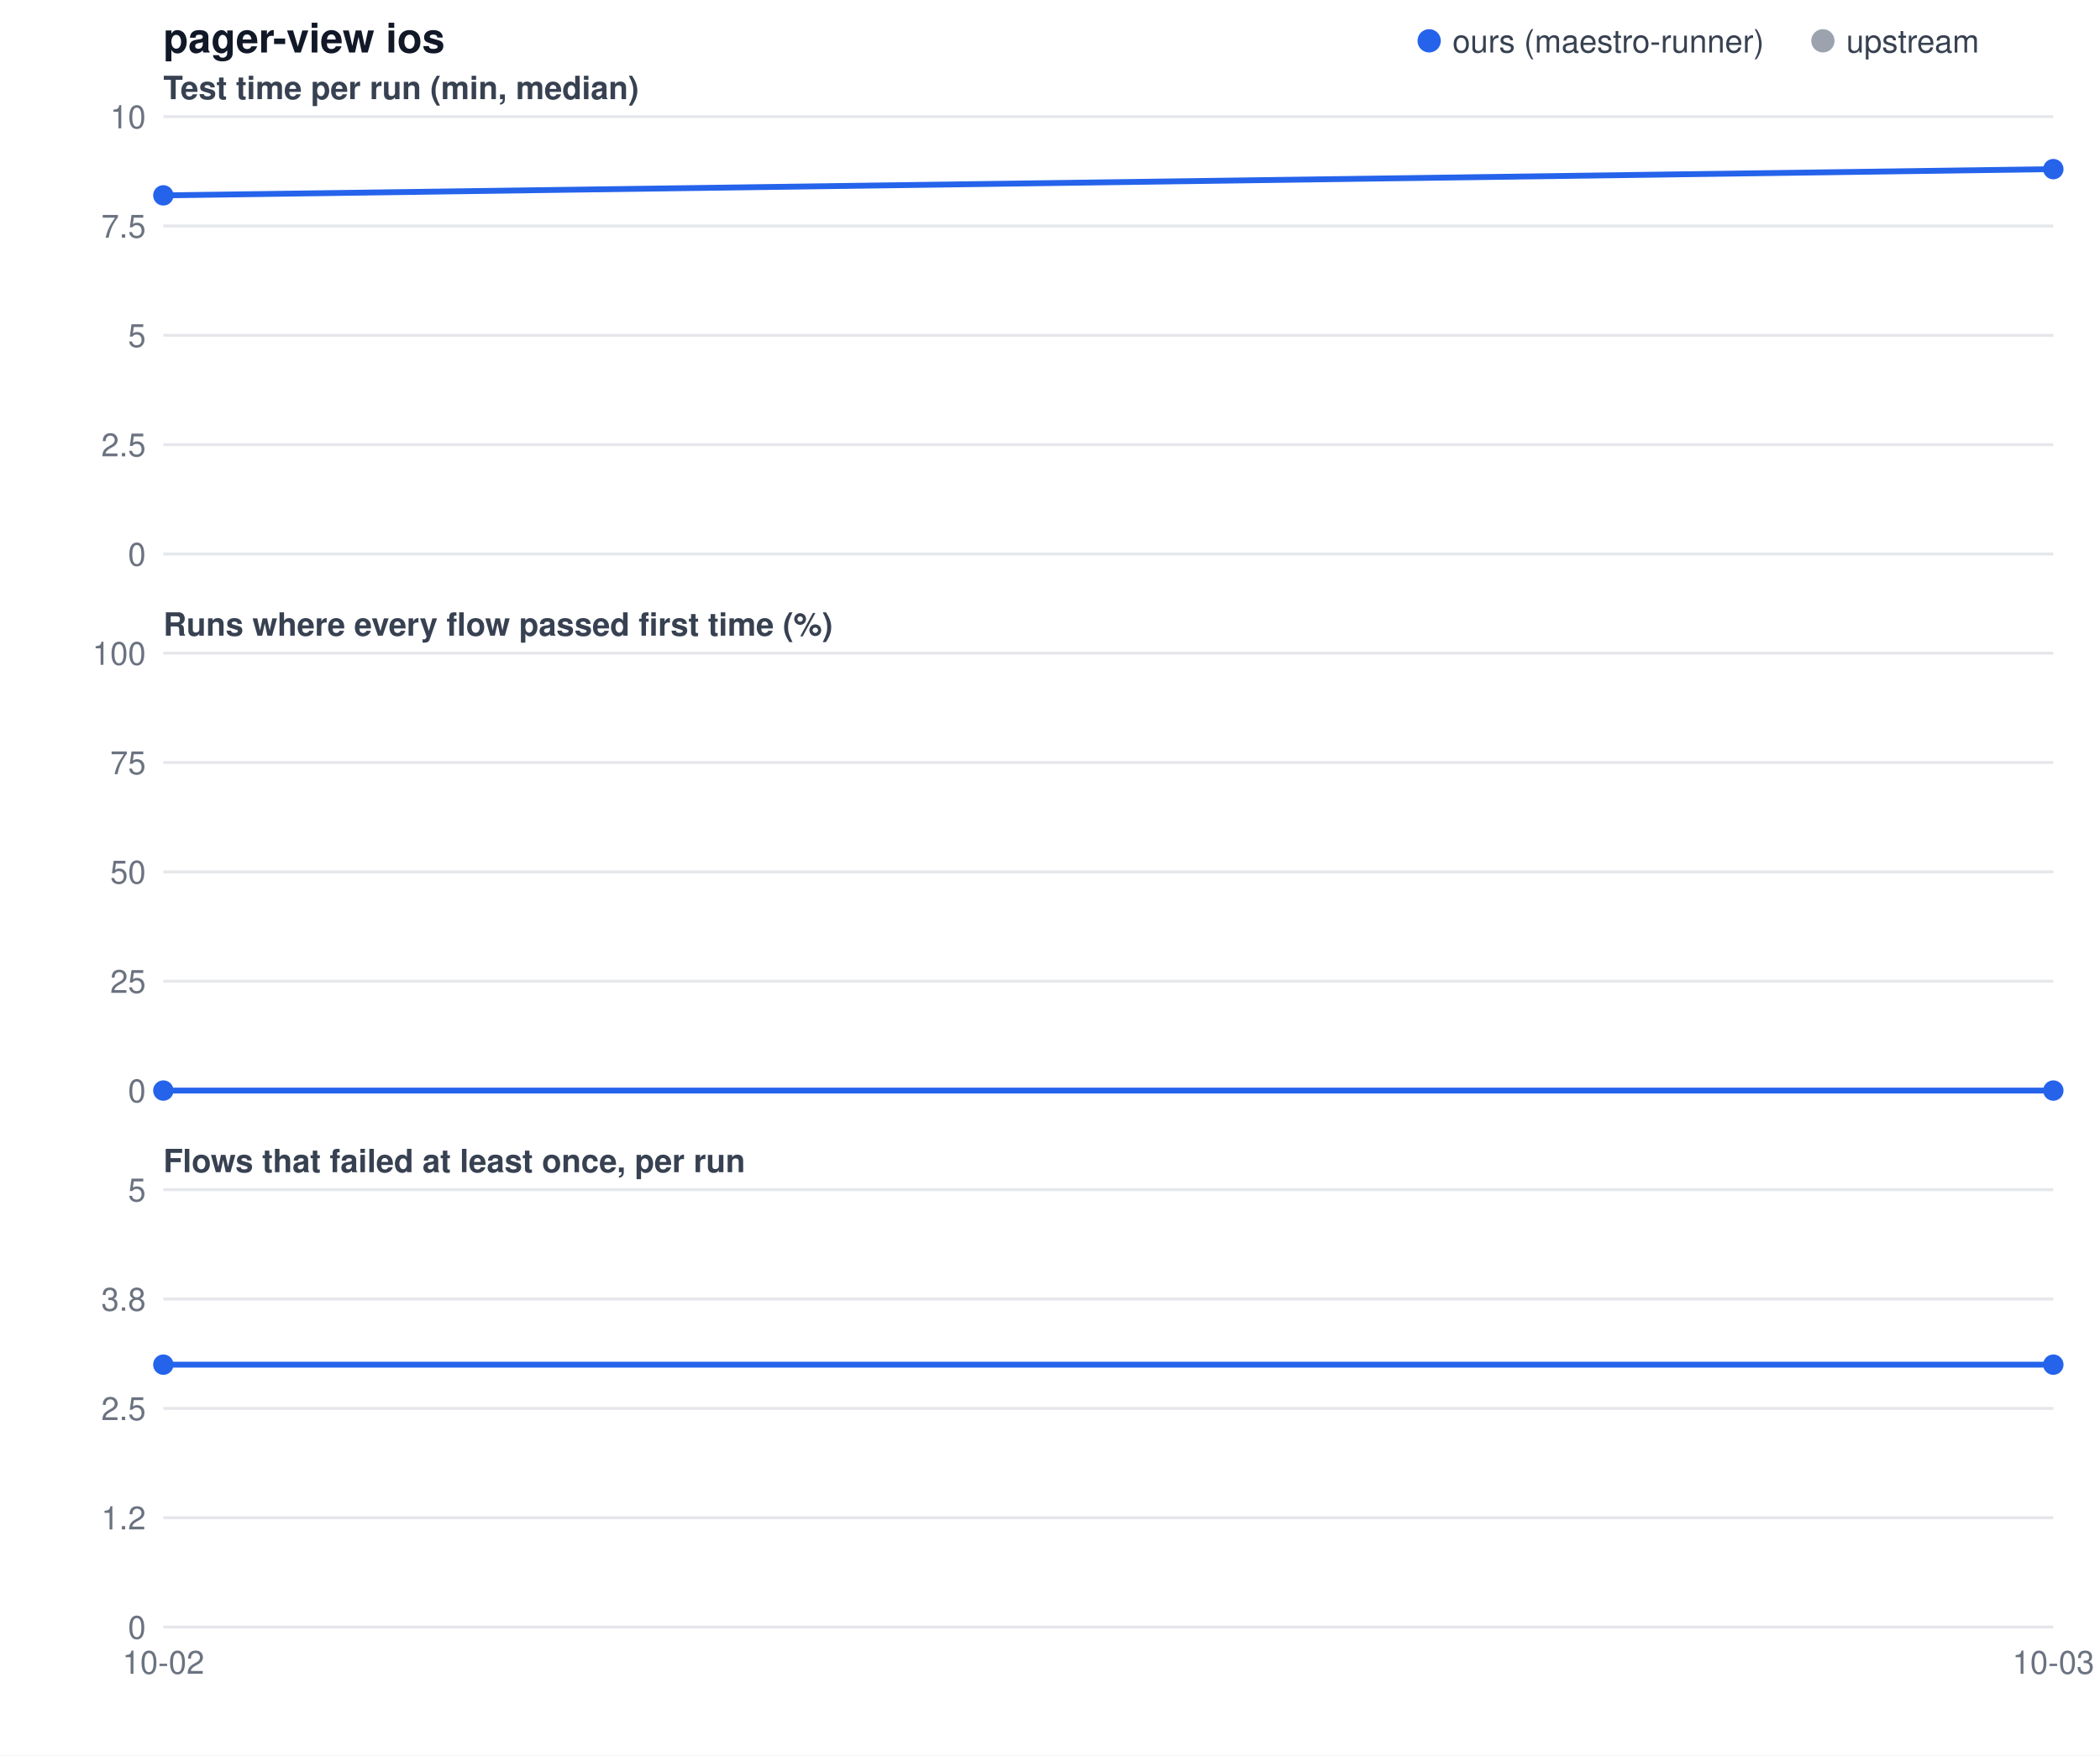
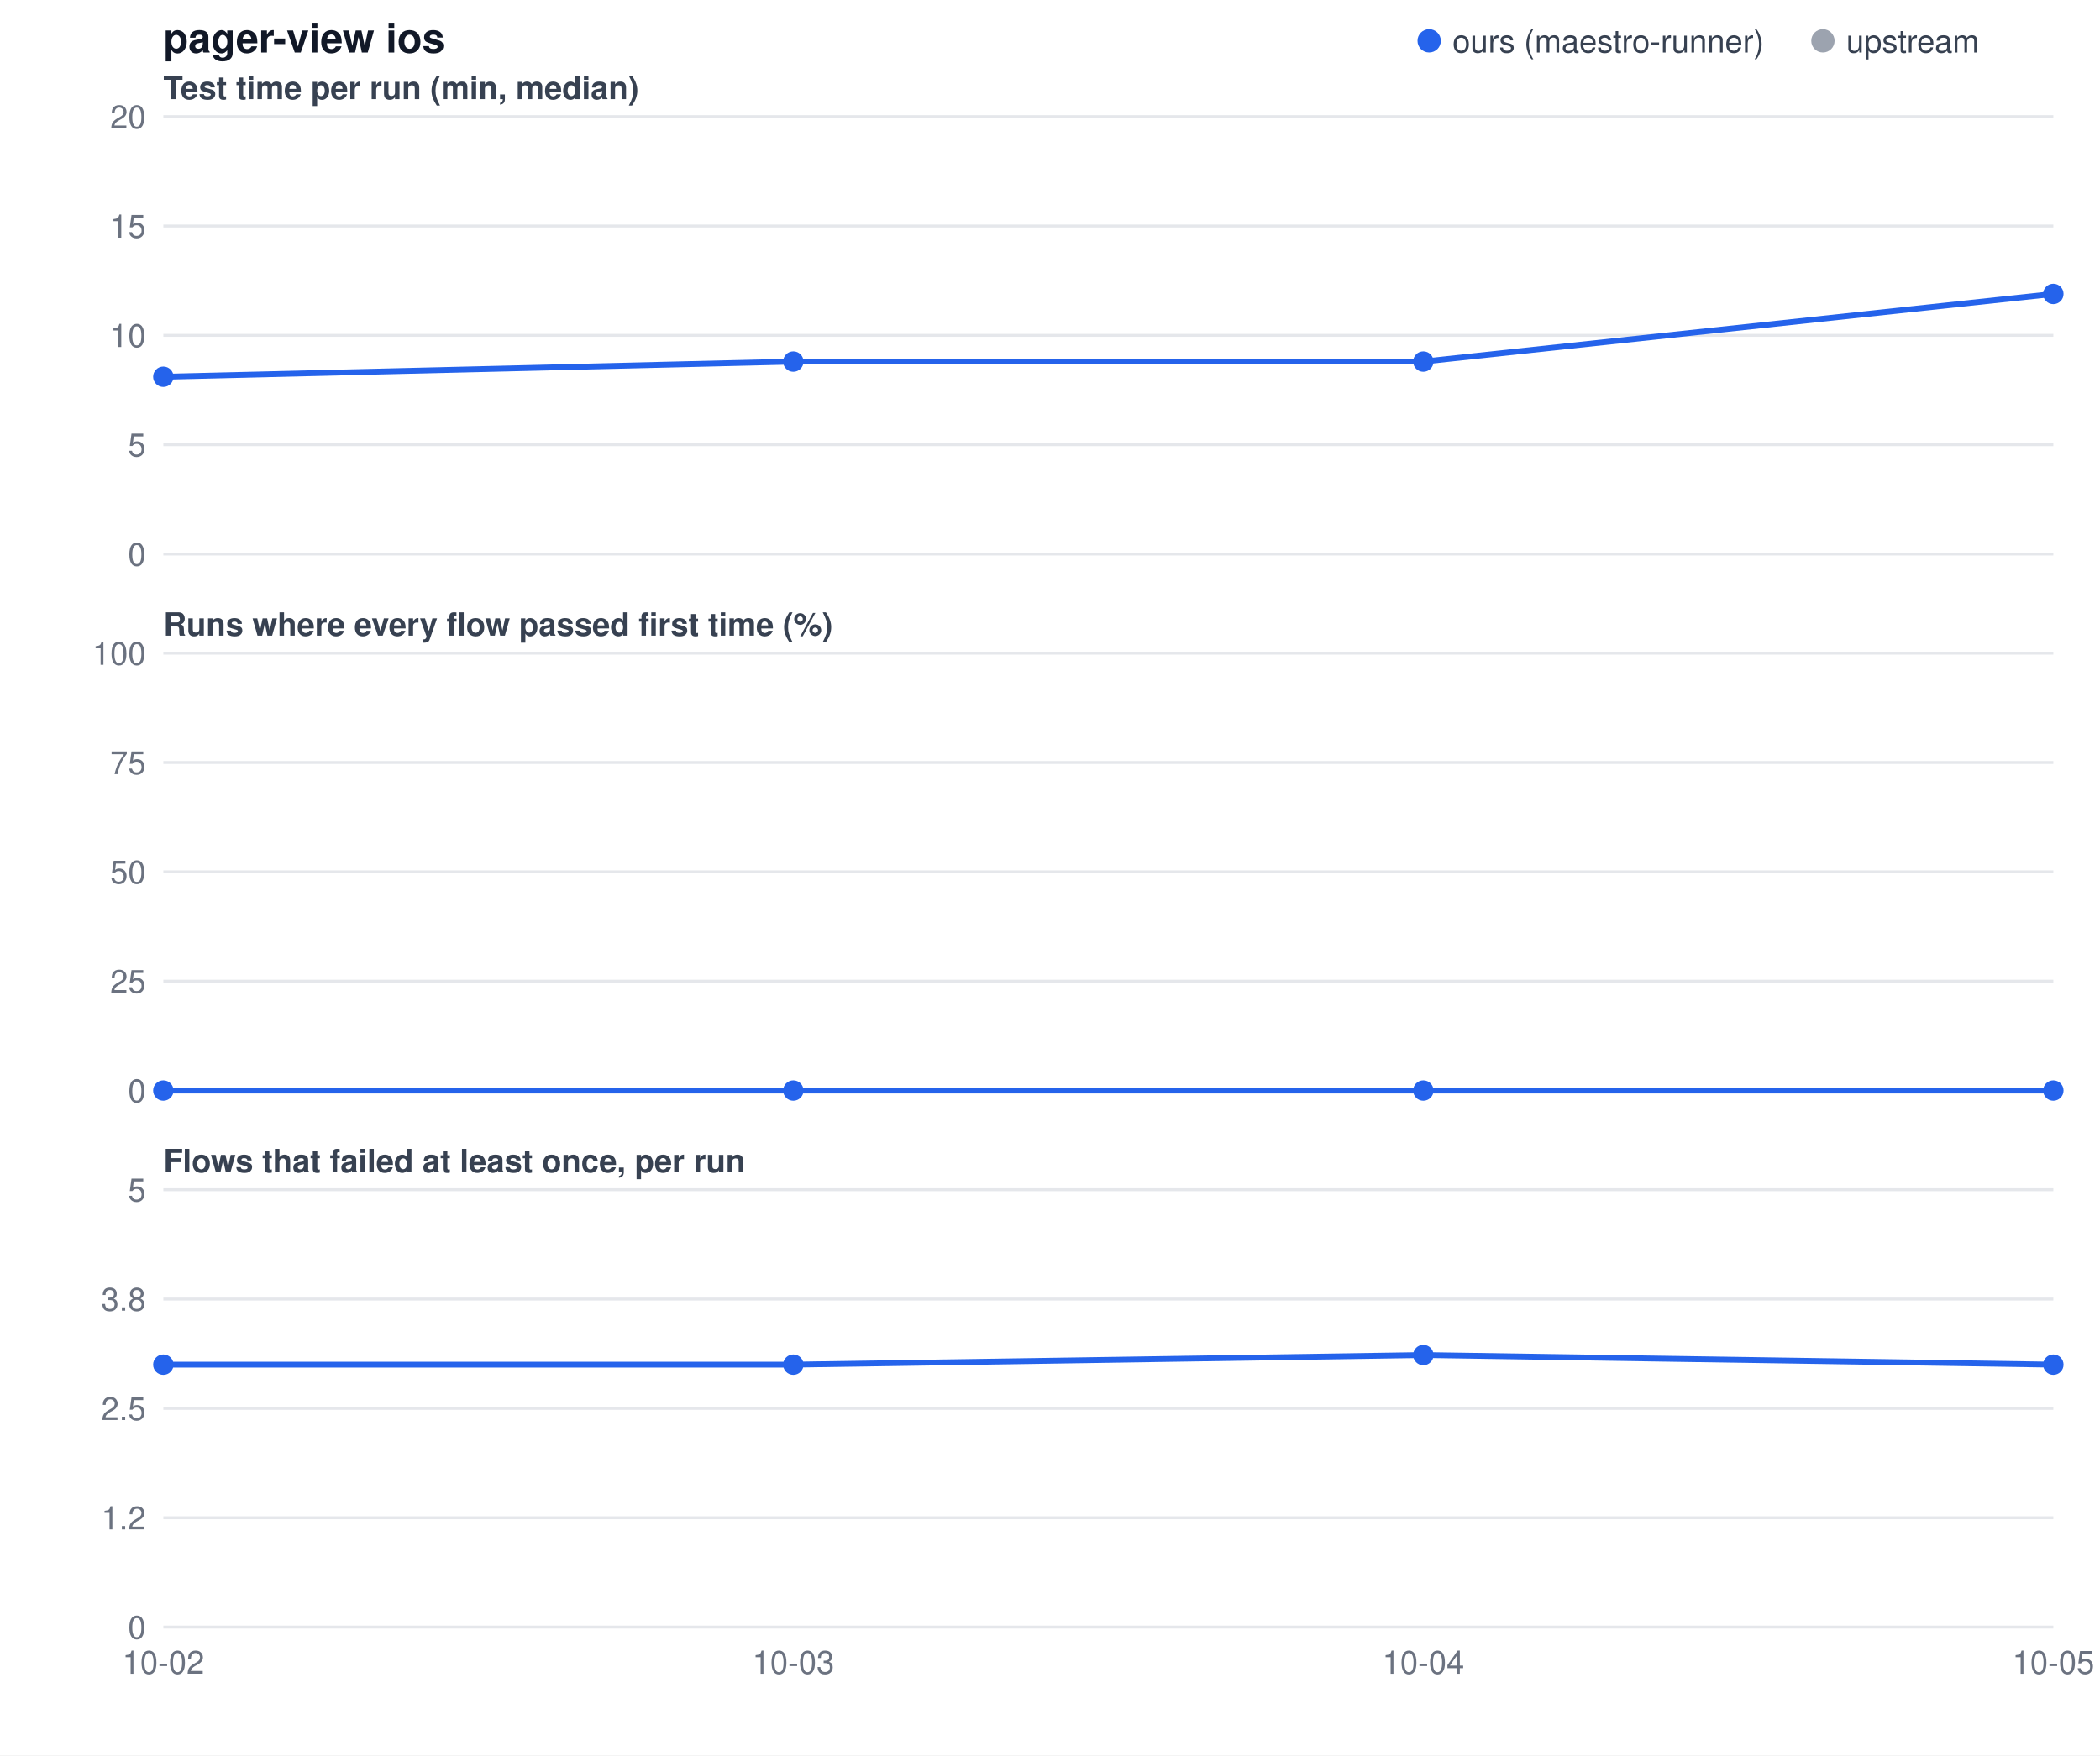
<svg xmlns="http://www.w3.org/2000/svg" width="720" height="602" font-family="-apple-system,Segoe UI,Helvetica,Arial,sans-serif" font-size="11">
  <rect width="100%" height="100%" fill="#ffffff" />
  <text x="56" y="18" font-size="14" font-weight="600" fill="#111827">pager-view ios</text>
  <circle cx="490" cy="14" r="4" fill="#2563eb" />
  <text x="498" y="18" fill="#374151">ours (maestro-runner)</text>
  <circle cx="625" cy="14" r="4" fill="#9ca3af" />
  <text x="633" y="18" fill="#374151">upstream</text>
  <text x="56" y="34" fill="#374151" font-weight="600">Test time per run (min, median)</text>
  <line x1="56" x2="704" y1="190.0" y2="190.0" stroke="#e5e7eb" />
  <text x="50" y="194.0" text-anchor="end" fill="#6b7280">0</text>
  <line x1="56" x2="704" y1="152.5" y2="152.5" stroke="#e5e7eb" />
-   <text x="50" y="156.5" text-anchor="end" fill="#6b7280">2.5</text>
+   <text x="50" y="156.5" text-anchor="end" fill="#6b7280">5</text>
  <line x1="56" x2="704" y1="115.0" y2="115.0" stroke="#e5e7eb" />
-   <text x="50" y="119.0" text-anchor="end" fill="#6b7280">5</text>
+   <text x="50" y="119.0" text-anchor="end" fill="#6b7280">10</text>
  <line x1="56" x2="704" y1="77.5" y2="77.5" stroke="#e5e7eb" />
-   <text x="50" y="81.5" text-anchor="end" fill="#6b7280">7.5</text>
+   <text x="50" y="81.5" text-anchor="end" fill="#6b7280">15</text>
  <line x1="56" x2="704" y1="40.0" y2="40.0" stroke="#e5e7eb" />
-   <text x="50" y="44.0" text-anchor="end" fill="#6b7280">10</text>
-   <polyline fill="none" stroke="#2563eb" stroke-width="2" points="56.0,67.0 704.0,58.0" />
-   <circle cx="56.0" cy="67.0" r="3.5" fill="#2563eb" />
-   <circle cx="704.0" cy="58.0" r="3.5" fill="#2563eb" />
+   <text x="50" y="44.0" text-anchor="end" fill="#6b7280">20</text>
+   <polyline fill="none" stroke="#2563eb" stroke-width="2" points="56.0,129.2 272.0,124.0 488.0,124.0 704.0,100.8" />
+   <circle cx="56.0" cy="129.2" r="3.5" fill="#2563eb" />
+   <circle cx="272.0" cy="124.0" r="3.5" fill="#2563eb" />
+   <circle cx="488.0" cy="124.0" r="3.5" fill="#2563eb" />
+   <circle cx="704.0" cy="100.8" r="3.5" fill="#2563eb" />
  <text x="56" y="218" fill="#374151" font-weight="600">Runs where every flow passed first time (%)</text>
  <line x1="56" x2="704" y1="374.0" y2="374.0" stroke="#e5e7eb" />
  <text x="50" y="378.0" text-anchor="end" fill="#6b7280">0</text>
  <line x1="56" x2="704" y1="336.5" y2="336.5" stroke="#e5e7eb" />
  <text x="50" y="340.5" text-anchor="end" fill="#6b7280">25</text>
  <line x1="56" x2="704" y1="299.0" y2="299.0" stroke="#e5e7eb" />
  <text x="50" y="303.0" text-anchor="end" fill="#6b7280">50</text>
  <line x1="56" x2="704" y1="261.5" y2="261.5" stroke="#e5e7eb" />
  <text x="50" y="265.5" text-anchor="end" fill="#6b7280">75</text>
  <line x1="56" x2="704" y1="224.0" y2="224.0" stroke="#e5e7eb" />
  <text x="50" y="228.0" text-anchor="end" fill="#6b7280">100</text>
-   <polyline fill="none" stroke="#2563eb" stroke-width="2" points="56.0,374.0 704.0,374.0" />
+   <polyline fill="none" stroke="#2563eb" stroke-width="2" points="56.0,374.0 272.0,374.0 488.0,374.0 704.0,374.0" />
  <circle cx="56.0" cy="374.0" r="3.5" fill="#2563eb" />
+   <circle cx="272.0" cy="374.0" r="3.5" fill="#2563eb" />
+   <circle cx="488.0" cy="374.0" r="3.5" fill="#2563eb" />
  <circle cx="704.0" cy="374.0" r="3.5" fill="#2563eb" />
  <text x="56" y="402" fill="#374151" font-weight="600">Flows that failed at least once, per run</text>
  <line x1="56" x2="704" y1="558.0" y2="558.0" stroke="#e5e7eb" />
  <text x="50" y="562.0" text-anchor="end" fill="#6b7280">0</text>
  <line x1="56" x2="704" y1="520.5" y2="520.5" stroke="#e5e7eb" />
  <text x="50" y="524.5" text-anchor="end" fill="#6b7280">1.2</text>
  <line x1="56" x2="704" y1="483.0" y2="483.0" stroke="#e5e7eb" />
  <text x="50" y="487.0" text-anchor="end" fill="#6b7280">2.5</text>
  <line x1="56" x2="704" y1="445.5" y2="445.5" stroke="#e5e7eb" />
  <text x="50" y="449.5" text-anchor="end" fill="#6b7280">3.8</text>
  <line x1="56" x2="704" y1="408.0" y2="408.0" stroke="#e5e7eb" />
  <text x="50" y="412.0" text-anchor="end" fill="#6b7280">5</text>
-   <polyline fill="none" stroke="#2563eb" stroke-width="2" points="56.0,468.0 704.0,468.0" />
+   <polyline fill="none" stroke="#2563eb" stroke-width="2" points="56.0,468.0 272.0,468.0 488.0,464.7 704.0,468.0" />
  <circle cx="56.0" cy="468.0" r="3.5" fill="#2563eb" />
+   <circle cx="272.0" cy="468.0" r="3.5" fill="#2563eb" />
+   <circle cx="488.0" cy="464.7" r="3.5" fill="#2563eb" />
  <circle cx="704.0" cy="468.0" r="3.5" fill="#2563eb" />
  <text x="56.0" y="574" text-anchor="middle" fill="#6b7280">10-02</text>
-   <text x="704.0" y="574" text-anchor="middle" fill="#6b7280">10-03</text>
+   <text x="272.0" y="574" text-anchor="middle" fill="#6b7280">10-03</text>
+   <text x="488.0" y="574" text-anchor="middle" fill="#6b7280">10-04</text>
+   <text x="704.0" y="574" text-anchor="middle" fill="#6b7280">10-05</text>
</svg>
